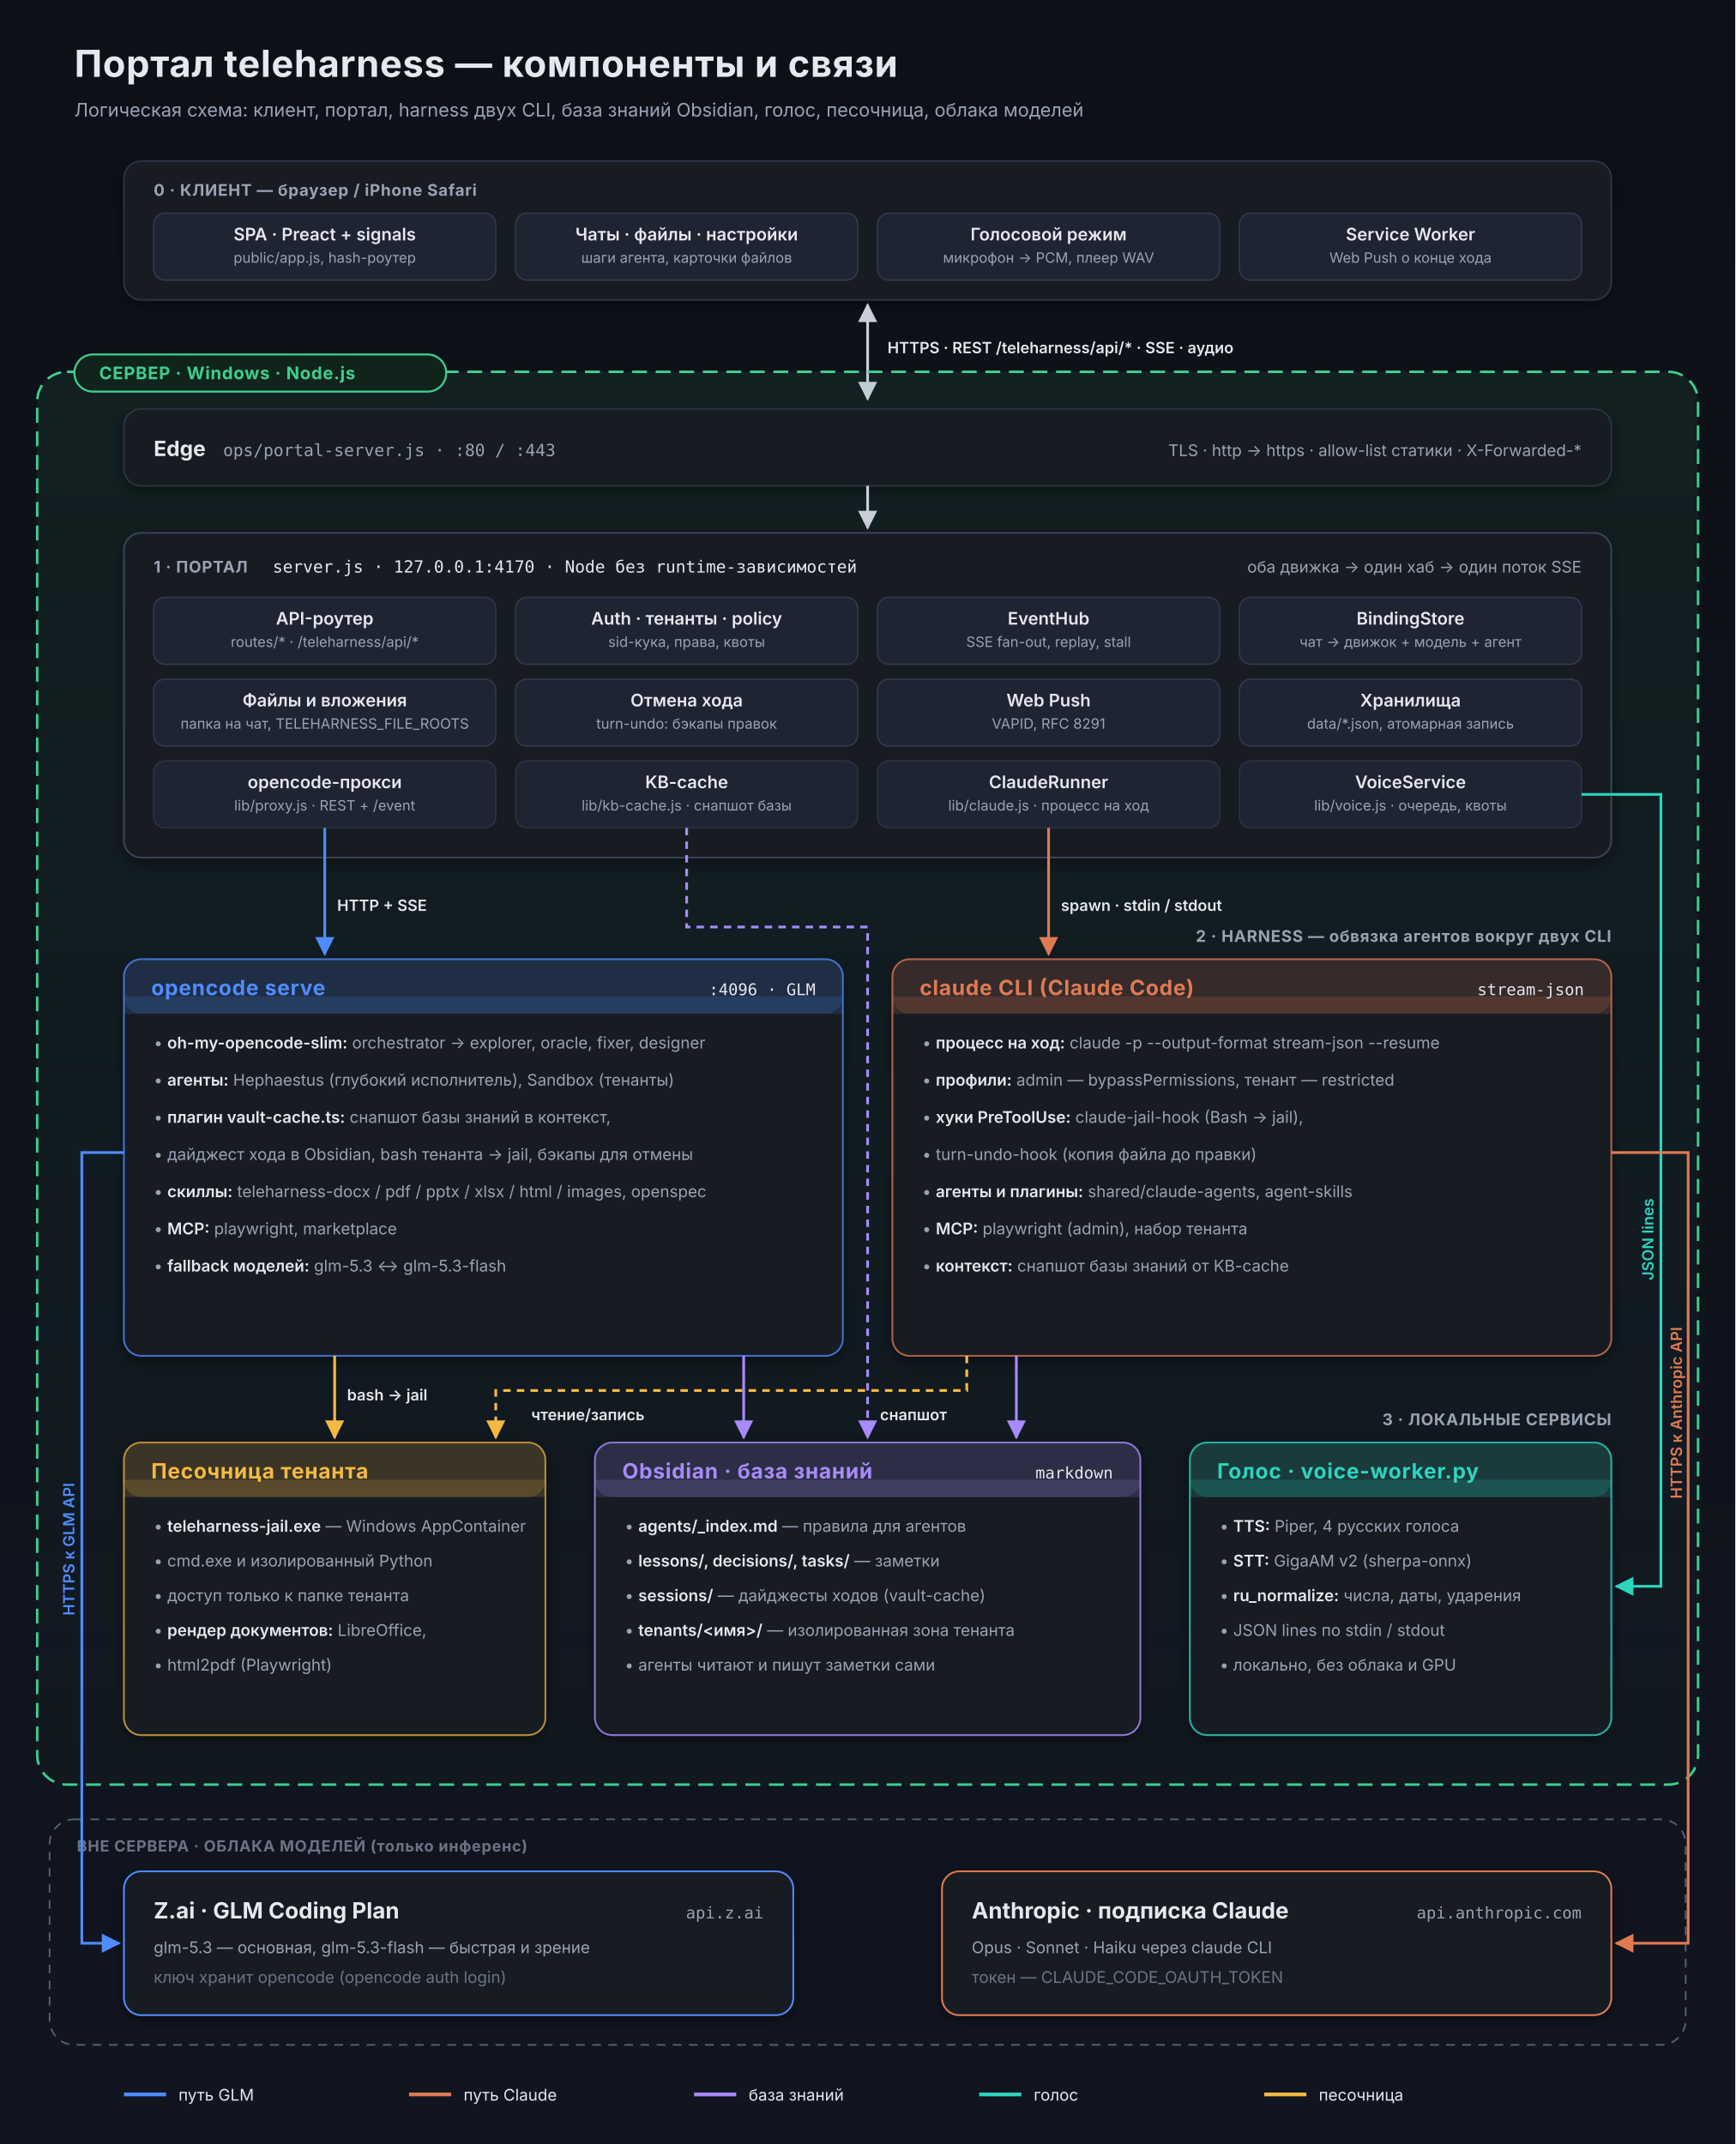
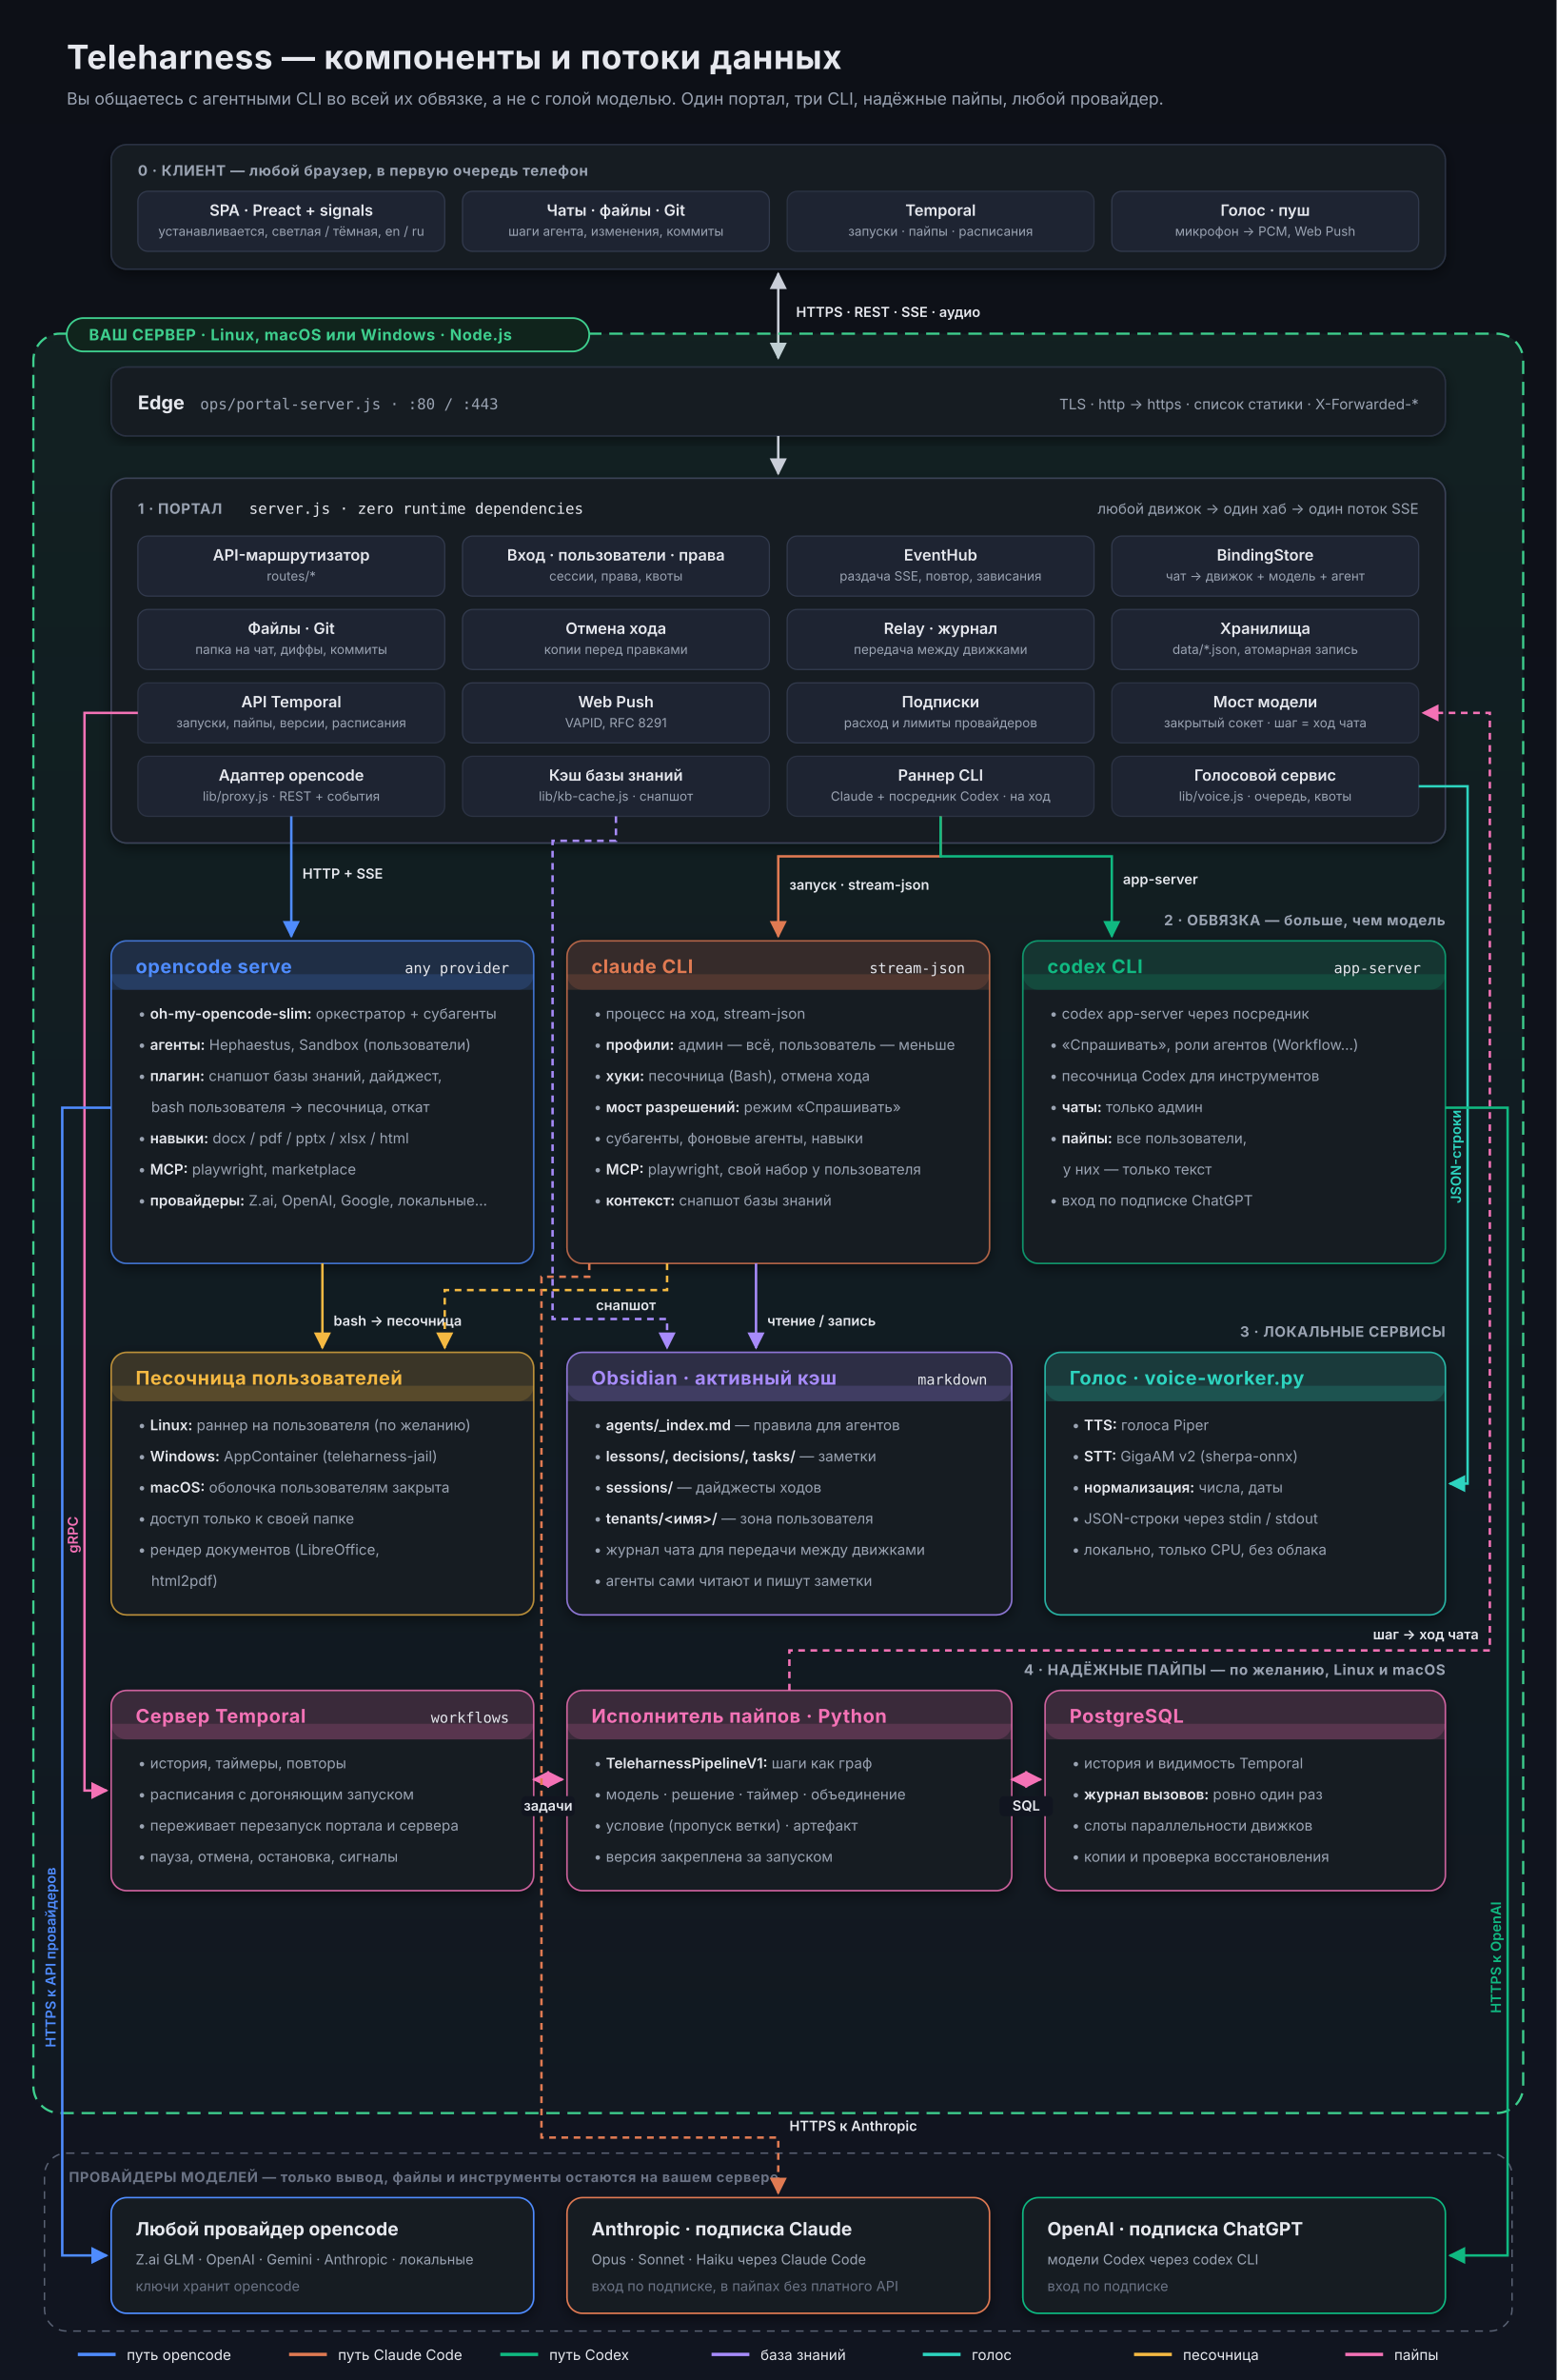
- <svg xmlns="http://www.w3.org/2000/svg" width="1400" height="1730" viewBox="0 0 1400 1730" font-family="Segoe UI, Inter, Arial, sans-serif">
+ <svg xmlns="http://www.w3.org/2000/svg" width="1400" height="2140" viewBox="0 0 1400 2140" font-family="Segoe UI, Inter, Arial, sans-serif">
  <defs>
    <linearGradient id="bg" x1="0" y1="0" x2="0" y2="1">
      <stop offset="0" stop-color="#0d1017" />
      <stop offset="1" stop-color="#111520" />
    </linearGradient>
    <linearGradient id="srv" x1="0" y1="0" x2="0" y2="1">
      <stop offset="0" stop-color="#3ecf8e" stop-opacity="0.08" />
      <stop offset="1" stop-color="#3ecf8e" stop-opacity="0.02" />
    </linearGradient>
    <filter id="shadow" x="-5%" y="-5%" width="110%" height="120%">
      <feDropShadow dx="0" dy="4" stdDeviation="6" flood-color="#000" flood-opacity="0.45" />
    </filter>
    <marker id="a_blue" viewBox="0 0 10 10" refX="9" refY="5" markerWidth="7" markerHeight="7" orient="auto-start-reverse">
      <path d="M0,0 L10,5 L0,10 z" fill="#4f8cff" />
    </marker>
    <marker id="a_orange" viewBox="0 0 10 10" refX="9" refY="5" markerWidth="7" markerHeight="7" orient="auto-start-reverse">
      <path d="M0,0 L10,5 L0,10 z" fill="#e07a52" />
    </marker>
    <marker id="a_green" viewBox="0 0 10 10" refX="9" refY="5" markerWidth="7" markerHeight="7" orient="auto-start-reverse">
      <path d="M0,0 L10,5 L0,10 z" fill="#3ecf8e" />
    </marker>
    <marker id="a_purple" viewBox="0 0 10 10" refX="9" refY="5" markerWidth="7" markerHeight="7" orient="auto-start-reverse">
      <path d="M0,0 L10,5 L0,10 z" fill="#a78bfa" />
    </marker>
    <marker id="a_teal" viewBox="0 0 10 10" refX="9" refY="5" markerWidth="7" markerHeight="7" orient="auto-start-reverse">
      <path d="M0,0 L10,5 L0,10 z" fill="#2dd4bf" />
    </marker>
    <marker id="a_yellow" viewBox="0 0 10 10" refX="9" refY="5" markerWidth="7" markerHeight="7" orient="auto-start-reverse">
      <path d="M0,0 L10,5 L0,10 z" fill="#f5b942" />
    </marker>
+     <marker id="a_pink" viewBox="0 0 10 10" refX="9" refY="5" markerWidth="7" markerHeight="7" orient="auto-start-reverse">
+       <path d="M0,0 L10,5 L0,10 z" fill="#f472b6" />
+     </marker>
+     <marker id="a_codex" viewBox="0 0 10 10" refX="9" refY="5" markerWidth="7" markerHeight="7" orient="auto-start-reverse">
+       <path d="M0,0 L10,5 L0,10 z" fill="#10b981" />
+     </marker>
    <marker id="a_white" viewBox="0 0 10 10" refX="9" refY="5" markerWidth="7" markerHeight="7" orient="auto-start-reverse">
      <path d="M0,0 L10,5 L0,10 z" fill="#c9ced8" />
    </marker>
    <style>
    .t { fill:#e6e8ee; } .m { fill:#9aa3b2; } .d { fill:#6b7385; }
    .h { letter-spacing:0.5px; } .mono { font-family: Cascadia Code, Consolas, monospace; }
    .chip { fill:#1e2432; stroke:#323a4d; stroke-width:1.1; }
  </style>
  </defs>
-   <rect width="1400" height="1730" fill="url(#bg)" />
-   <text x="60" y="62" class="t h" font-size="30" font-weight="700" text-anchor="start">Портал teleharness — компоненты и связи</text>
-   <text x="60" y="94" class="m" font-size="15" font-weight="400" text-anchor="start">Логическая схема: клиент, портал, harness двух CLI, база знаний Obsidian, голос, песочница, облака моделей</text>
+   <rect width="1400" height="2140" fill="url(#bg)" />
+   <text x="60" y="62" class="t h" font-size="30" font-weight="700" text-anchor="start">Teleharness — компоненты и потоки данных</text>
+   <text x="60" y="94" class="m" font-size="15" font-weight="400" text-anchor="start">Вы общаетесь с агентными CLI во всей их обвязке, а не с голой моделью. Один портал, три CLI, надёжные пайпы, любой провайдер.</text>
  <g filter="url(#shadow)">
    <rect x="100" y="130" width="1200" height="112" rx="14" fill="#161a24" stroke="#2b3242" stroke-opacity="1" stroke-width="1.4" />
  </g>
-   <text x="124" y="158" class="m h" font-size="13" font-weight="700" text-anchor="start">0 · КЛИЕНТ — браузер / iPhone Safari</text>
+   <text x="124" y="158" class="m h" font-size="13" font-weight="700" text-anchor="start">0 · КЛИЕНТ — любой браузер, в первую очередь телефон</text>
  <rect x="124" y="172" width="276" height="54" rx="9" class="chip" />
  <text x="262" y="194" class="t" font-size="14" font-weight="600" text-anchor="middle">SPA · Preact + signals</text>
-   <text x="262" y="212" class="m" font-size="11.5" font-weight="400" text-anchor="middle">public/app.js, hash-роутер</text>
+   <text x="262" y="212" class="m" font-size="11.5" font-weight="400" text-anchor="middle">устанавливается, светлая / тёмная, en / ru</text>
  <rect x="416" y="172" width="276" height="54" rx="9" class="chip" />
-   <text x="554" y="194" class="t" font-size="14" font-weight="600" text-anchor="middle">Чаты · файлы · настройки</text>
-   <text x="554" y="212" class="m" font-size="11.5" font-weight="400" text-anchor="middle">шаги агента, карточки файлов</text>
-   <rect x="708" y="172" width="276" height="54" rx="9" class="chip" />
-   <text x="846" y="194" class="t" font-size="14" font-weight="600" text-anchor="middle">Голосовой режим</text>
-   <text x="846" y="212" class="m" font-size="11.5" font-weight="400" text-anchor="middle">микрофон → PCM, плеер WAV</text>
+   <text x="554" y="194" class="t" font-size="14" font-weight="600" text-anchor="middle">Чаты · файлы · Git</text>
+   <text x="554" y="212" class="m" font-size="11.5" font-weight="400" text-anchor="middle">шаги агента, изменения, коммиты</text>
+   <rect x="708" y="172" width="276" height="54" rx="9" class="chip" stroke="#f472b6" stroke-opacity="0.75" />
+   <text x="846" y="194" class="t" font-size="14" font-weight="600" text-anchor="middle" fill="#f472b6">Temporal</text>
+   <text x="846" y="212" class="m" font-size="11.5" font-weight="400" text-anchor="middle">запуски · пайпы · расписания</text>
  <rect x="1000" y="172" width="276" height="54" rx="9" class="chip" />
-   <text x="1138" y="194" class="t" font-size="14" font-weight="600" text-anchor="middle">Service Worker</text>
-   <text x="1138" y="212" class="m" font-size="11.5" font-weight="400" text-anchor="middle">Web Push о конце хода</text>
+   <text x="1138" y="194" class="t" font-size="14" font-weight="600" text-anchor="middle">Голос · пуш</text>
+   <text x="1138" y="212" class="m" font-size="11.5" font-weight="400" text-anchor="middle">микрофон → PCM, Web Push</text>
  <path d="M700,246 L700,322" fill="none" stroke="#c9ced8" stroke-width="2.2" marker-start="url(#a_white)" marker-end="url(#a_white)" />
-   <text x="716" y="285" class="t" font-size="12.5" font-weight="600" text-anchor="start" fill="#c9ced8">HTTPS · REST /teleharness/api/* · SSE · аудио</text>
-   <rect x="30" y="300" width="1340" height="1140" rx="24" fill="url(#srv)" stroke="#3ecf8e" stroke-width="2" stroke-dasharray="12 7" />
-   <rect x="60" y="286" width="300" height="30" rx="15" fill="#10241c" stroke="#3ecf8e" stroke-width="1.6" />
-   <text x="80" y="306" class="h" font-size="14" font-weight="700" text-anchor="start" fill="#3ecf8e">СЕРВЕР · Windows · Node.js</text>
+   <text x="716" y="285" class="t" font-size="12.5" font-weight="600" text-anchor="start" fill="#c9ced8">HTTPS · REST · SSE · аудио</text>
+   <rect x="30" y="300" width="1340" height="1600" rx="24" fill="url(#srv)" stroke="#3ecf8e" stroke-width="2" stroke-dasharray="12 7" />
+   <rect x="60" y="286" width="470" height="30" rx="15" fill="#10241c" stroke="#3ecf8e" stroke-width="1.6" />
+   <text x="80" y="306" class="h" font-size="14" font-weight="700" text-anchor="start" fill="#3ecf8e">ВАШ СЕРВЕР · Linux, macOS или Windows · Node.js</text>
  <g filter="url(#shadow)">
    <rect x="100" y="330" width="1200" height="62" rx="14" fill="#161a24" stroke="#2b3242" stroke-opacity="1" stroke-width="1.4" />
  </g>
  <text x="124" y="368" class="t" font-size="17" font-weight="700" text-anchor="start">Edge</text>
  <text x="180" y="368" class="m mono" font-size="13.5" font-weight="400" text-anchor="start">ops/portal-server.js · :80 / :443</text>
-   <text x="1276" y="368" class="m" font-size="13" font-weight="400" text-anchor="end">TLS · http → https · allow-list статики · X-Forwarded-*</text>
+   <text x="1276" y="368" class="m" font-size="13" font-weight="400" text-anchor="end">TLS · http → https · список статики · X-Forwarded-*</text>
  <path d="M700,392 L700,426" fill="none" stroke="#c9ced8" stroke-width="2.2" marker-end="url(#a_white)" />
  <g filter="url(#shadow)">
-     <rect x="100" y="430" width="1200" height="262" rx="14" fill="#161a24" stroke="#3a4356" stroke-opacity="1" stroke-width="1.4" />
+     <rect x="100" y="430" width="1200" height="328" rx="14" fill="#161a24" stroke="#3a4356" stroke-opacity="1" stroke-width="1.4" />
  </g>
  <text x="124" y="462" class="m h" font-size="13" font-weight="700" text-anchor="start">1 · ПОРТАЛ</text>
-   <text x="220" y="462" class="t mono" font-size="13.5" font-weight="400" text-anchor="start">server.js · 127.0.0.1:4170 · Node без runtime-зависимостей</text>
-   <text x="1276" y="462" class="m" font-size="13" font-weight="400" text-anchor="end">оба движка → один хаб → один поток SSE</text>
+   <text x="224" y="462" class="t mono" font-size="13.5" font-weight="400" text-anchor="start">server.js · zero runtime dependencies</text>
+   <text x="1276" y="462" class="m" font-size="13" font-weight="400" text-anchor="end">любой движок → один хаб → один поток SSE</text>
  <rect x="124" y="482" width="276" height="54" rx="9" class="chip" />
-   <text x="262" y="504" class="t" font-size="14" font-weight="600" text-anchor="middle">API-роутер</text>
-   <text x="262" y="522" class="m" font-size="11.5" font-weight="400" text-anchor="middle">routes/* · /teleharness/api/*</text>
+   <text x="262" y="504" class="t" font-size="14" font-weight="600" text-anchor="middle">API-маршрутизатор</text>
+   <text x="262" y="522" class="m" font-size="11.5" font-weight="400" text-anchor="middle">routes/*</text>
  <rect x="416" y="482" width="276" height="54" rx="9" class="chip" />
-   <text x="554" y="504" class="t" font-size="14" font-weight="600" text-anchor="middle">Auth · тенанты · policy</text>
-   <text x="554" y="522" class="m" font-size="11.5" font-weight="400" text-anchor="middle">sid-кука, права, квоты</text>
+   <text x="554" y="504" class="t" font-size="14" font-weight="600" text-anchor="middle">Вход · пользователи · права</text>
+   <text x="554" y="522" class="m" font-size="11.5" font-weight="400" text-anchor="middle">сессии, права, квоты</text>
  <rect x="708" y="482" width="276" height="54" rx="9" class="chip" />
  <text x="846" y="504" class="t" font-size="14" font-weight="600" text-anchor="middle">EventHub</text>
-   <text x="846" y="522" class="m" font-size="11.5" font-weight="400" text-anchor="middle">SSE fan-out, replay, stall</text>
+   <text x="846" y="522" class="m" font-size="11.5" font-weight="400" text-anchor="middle">раздача SSE, повтор, зависания</text>
  <rect x="1000" y="482" width="276" height="54" rx="9" class="chip" />
  <text x="1138" y="504" class="t" font-size="14" font-weight="600" text-anchor="middle">BindingStore</text>
  <text x="1138" y="522" class="m" font-size="11.5" font-weight="400" text-anchor="middle">чат → движок + модель + агент</text>
  <rect x="124" y="548" width="276" height="54" rx="9" class="chip" />
-   <text x="262" y="570" class="t" font-size="14" font-weight="600" text-anchor="middle">Файлы и вложения</text>
-   <text x="262" y="588" class="m" font-size="11.5" font-weight="400" text-anchor="middle">папка на чат, TELEHARNESS_FILE_ROOTS</text>
+   <text x="262" y="570" class="t" font-size="14" font-weight="600" text-anchor="middle">Файлы · Git</text>
+   <text x="262" y="588" class="m" font-size="11.5" font-weight="400" text-anchor="middle">папка на чат, диффы, коммиты</text>
  <rect x="416" y="548" width="276" height="54" rx="9" class="chip" />
  <text x="554" y="570" class="t" font-size="14" font-weight="600" text-anchor="middle">Отмена хода</text>
-   <text x="554" y="588" class="m" font-size="11.5" font-weight="400" text-anchor="middle">turn-undo: бэкапы правок</text>
+   <text x="554" y="588" class="m" font-size="11.5" font-weight="400" text-anchor="middle">копии перед правками</text>
  <rect x="708" y="548" width="276" height="54" rx="9" class="chip" />
-   <text x="846" y="570" class="t" font-size="14" font-weight="600" text-anchor="middle">Web Push</text>
-   <text x="846" y="588" class="m" font-size="11.5" font-weight="400" text-anchor="middle">VAPID, RFC 8291</text>
+   <text x="846" y="570" class="t" font-size="14" font-weight="600" text-anchor="middle">Relay · журнал</text>
+   <text x="846" y="588" class="m" font-size="11.5" font-weight="400" text-anchor="middle">передача между движками</text>
  <rect x="1000" y="548" width="276" height="54" rx="9" class="chip" />
  <text x="1138" y="570" class="t" font-size="14" font-weight="600" text-anchor="middle">Хранилища</text>
  <text x="1138" y="588" class="m" font-size="11.5" font-weight="400" text-anchor="middle">data/*.json, атомарная запись</text>
-   <rect x="124" y="614" width="276" height="54" rx="9" class="chip" stroke="#4f8cff" stroke-opacity="0.75" />
-   <text x="262" y="636" class="t" font-size="14" font-weight="600" text-anchor="middle" fill="#4f8cff">opencode-прокси</text>
-   <text x="262" y="654" class="m" font-size="11.5" font-weight="400" text-anchor="middle">lib/proxy.js · REST + /event</text>
-   <rect x="416" y="614" width="276" height="54" rx="9" class="chip" stroke="#a78bfa" stroke-opacity="0.75" />
-   <text x="554" y="636" class="t" font-size="14" font-weight="600" text-anchor="middle" fill="#a78bfa">KB-cache</text>
-   <text x="554" y="654" class="m" font-size="11.5" font-weight="400" text-anchor="middle">lib/kb-cache.js · снапшот базы</text>
-   <rect x="708" y="614" width="276" height="54" rx="9" class="chip" stroke="#e07a52" stroke-opacity="0.75" />
-   <text x="846" y="636" class="t" font-size="14" font-weight="600" text-anchor="middle" fill="#e07a52">ClaudeRunner</text>
-   <text x="846" y="654" class="m" font-size="11.5" font-weight="400" text-anchor="middle">lib/claude.js · процесс на ход</text>
-   <rect x="1000" y="614" width="276" height="54" rx="9" class="chip" stroke="#2dd4bf" stroke-opacity="0.75" />
-   <text x="1138" y="636" class="t" font-size="14" font-weight="600" text-anchor="middle" fill="#2dd4bf">VoiceService</text>
-   <text x="1138" y="654" class="m" font-size="11.5" font-weight="400" text-anchor="middle">lib/voice.js · очередь, квоты</text>
-   <text x="1300" y="760" class="m h" font-size="13" font-weight="700" text-anchor="end">2 · HARNESS — обвязка агентов вокруг двух CLI</text>
-   <g filter="url(#shadow)">
-     <rect x="100" y="774" width="580" height="320" rx="14" fill="#161a24" stroke="#4f8cff" stroke-opacity="0.75" stroke-width="1.4" />
-   </g>
-   <rect x="100" y="774" width="580" height="44" rx="14" fill="#4f8cff" fill-opacity="0.16" />
-   <rect x="100" y="804" width="580" height="14" fill="#4f8cff" fill-opacity="0.16" />
-   <text x="122" y="803" class="h" font-size="17" font-weight="700" text-anchor="start" fill="#4f8cff">opencode serve</text>
-   <text x="658" y="803" class="t mono" font-size="13" font-weight="400" text-anchor="end">:4096 · GLM</text>
-   <text x="124" y="846" class="m" font-size="13">• <tspan class="t" font-weight="600">oh-my-opencode-slim:</tspan> orchestrator → explorer, oracle, fixer, designer</text>
-   <text x="124" y="876" class="m" font-size="13">• <tspan class="t" font-weight="600">агенты:</tspan> Hephaestus (глубокий исполнитель), Sandbox (тенанты)</text>
-   <text x="124" y="906" class="m" font-size="13">• <tspan class="t" font-weight="600">плагин vault-cache.ts:</tspan> снапшот базы знаний в контекст,</text>
-   <text x="124" y="936" class="m" font-size="13">•    дайджест хода в Obsidian, bash тенанта → jail, бэкапы для отмены</text>
-   <text x="124" y="966" class="m" font-size="13">• <tspan class="t" font-weight="600">скиллы:</tspan> teleharness-docx / pdf / pptx / xlsx / html / images, openspec</text>
-   <text x="124" y="996" class="m" font-size="13">• <tspan class="t" font-weight="600">MCP:</tspan> playwright, marketplace</text>
-   <text x="124" y="1026" class="m" font-size="13">• <tspan class="t" font-weight="600">fallback моделей:</tspan> glm-5.3 ↔ glm-5.3-flash</text>
-   <g filter="url(#shadow)">
-     <rect x="720" y="774" width="580" height="320" rx="14" fill="#161a24" stroke="#e07a52" stroke-opacity="0.75" stroke-width="1.4" />
-   </g>
-   <rect x="720" y="774" width="580" height="44" rx="14" fill="#e07a52" fill-opacity="0.16" />
-   <rect x="720" y="804" width="580" height="14" fill="#e07a52" fill-opacity="0.16" />
-   <text x="742" y="803" class="h" font-size="17" font-weight="700" text-anchor="start" fill="#e07a52">claude CLI (Claude Code)</text>
-   <text x="1278" y="803" class="t mono" font-size="13" font-weight="400" text-anchor="end">stream-json</text>
-   <text x="744" y="846" class="m" font-size="13">• <tspan class="t" font-weight="600">процесс на ход:</tspan> claude -p --output-format stream-json --resume</text>
-   <text x="744" y="876" class="m" font-size="13">• <tspan class="t" font-weight="600">профили:</tspan> admin — bypassPermissions, тенант — restricted</text>
-   <text x="744" y="906" class="m" font-size="13">• <tspan class="t" font-weight="600">хуки PreToolUse:</tspan> claude-jail-hook (Bash → jail),</text>
-   <text x="744" y="936" class="m" font-size="13">•    turn-undo-hook (копия файла до правки)</text>
-   <text x="744" y="966" class="m" font-size="13">• <tspan class="t" font-weight="600">агенты и плагины:</tspan> shared/claude-agents, agent-skills</text>
-   <text x="744" y="996" class="m" font-size="13">• <tspan class="t" font-weight="600">MCP:</tspan> playwright (admin), набор тенанта</text>
-   <text x="744" y="1026" class="m" font-size="13">• <tspan class="t" font-weight="600">контекст:</tspan> снапшот базы знаний от KB-cache</text>
-   <path d="M262,668 L262,770" fill="none" stroke="#4f8cff" stroke-width="2.2" marker-end="url(#a_blue)" />
-   <text x="272" y="735" class="t" font-size="12.5" font-weight="600" text-anchor="start" fill="#4f8cff">HTTP + SSE</text>
-   <path d="M846,668 L846,770" fill="none" stroke="#e07a52" stroke-width="2.2" marker-end="url(#a_orange)" />
-   <text x="856" y="735" class="t" font-size="12.5" font-weight="600" text-anchor="start" fill="#e07a52">spawn · stdin / stdout</text>
-   <text x="1300" y="1150" class="m h" font-size="13" font-weight="700" text-anchor="end">3 · ЛОКАЛЬНЫЕ СЕРВИСЫ</text>
-   <g filter="url(#shadow)">
-     <rect x="100" y="1164" width="340" height="236" rx="14" fill="#161a24" stroke="#f5b942" stroke-opacity="0.7" stroke-width="1.4" />
-   </g>
-   <rect x="100" y="1164" width="340" height="44" rx="14" fill="#f5b942" fill-opacity="0.16" />
-   <rect x="100" y="1194" width="340" height="14" fill="#f5b942" fill-opacity="0.16" />
-   <text x="122" y="1193" class="h" font-size="17" font-weight="700" text-anchor="start" fill="#f5b942">Песочница тенанта</text>
-   <text x="124" y="1236" class="m" font-size="13">• <tspan class="t" font-weight="600">teleharness-jail.exe</tspan> — Windows AppContainer</text>
-   <text x="124" y="1264" class="m" font-size="13">• cmd.exe и изолированный Python</text>
-   <text x="124" y="1292" class="m" font-size="13">• доступ только к папке тенанта</text>
-   <text x="124" y="1320" class="m" font-size="13">• <tspan class="t" font-weight="600">рендер документов:</tspan> LibreOffice,</text>
-   <text x="124" y="1348" class="m" font-size="13">•    html2pdf (Playwright)</text>
-   <g filter="url(#shadow)">
-     <rect x="480" y="1164" width="440" height="236" rx="14" fill="#161a24" stroke="#a78bfa" stroke-opacity="0.8" stroke-width="1.4" />
-   </g>
-   <rect x="480" y="1164" width="440" height="44" rx="14" fill="#a78bfa" fill-opacity="0.16" />
-   <rect x="480" y="1194" width="440" height="14" fill="#a78bfa" fill-opacity="0.16" />
-   <text x="502" y="1193" class="h" font-size="17" font-weight="700" text-anchor="start" fill="#a78bfa">Obsidian · база знаний</text>
-   <text x="898" y="1193" class="t mono" font-size="13" font-weight="400" text-anchor="end">markdown</text>
-   <text x="504" y="1236" class="m" font-size="13">• <tspan class="t" font-weight="600">agents/_index.md</tspan> — правила для агентов</text>
-   <text x="504" y="1264" class="m" font-size="13">• <tspan class="t" font-weight="600">lessons/, decisions/, tasks/</tspan> — заметки</text>
-   <text x="504" y="1292" class="m" font-size="13">• <tspan class="t" font-weight="600">sessions/</tspan> — дайджесты ходов (vault-cache)</text>
-   <text x="504" y="1320" class="m" font-size="13">• <tspan class="t" font-weight="600">tenants/&lt;имя&gt;/</tspan> — изолированная зона тенанта</text>
-   <text x="504" y="1348" class="m" font-size="13">• агенты читают и пишут заметки сами</text>
-   <g filter="url(#shadow)">
-     <rect x="960" y="1164" width="340" height="236" rx="14" fill="#161a24" stroke="#2dd4bf" stroke-opacity="0.8" stroke-width="1.4" />
-   </g>
-   <rect x="960" y="1164" width="340" height="44" rx="14" fill="#2dd4bf" fill-opacity="0.16" />
-   <rect x="960" y="1194" width="340" height="14" fill="#2dd4bf" fill-opacity="0.16" />
-   <text x="982" y="1193" class="h" font-size="17" font-weight="700" text-anchor="start" fill="#2dd4bf">Голос · voice-worker.py</text>
-   <text x="984" y="1236" class="m" font-size="13">• <tspan class="t" font-weight="600">TTS:</tspan> Piper, 4 русских голоса</text>
-   <text x="984" y="1264" class="m" font-size="13">• <tspan class="t" font-weight="600">STT:</tspan> GigaAM v2 (sherpa-onnx)</text>
-   <text x="984" y="1292" class="m" font-size="13">• <tspan class="t" font-weight="600">ru_normalize:</tspan> числа, даты, ударения</text>
-   <text x="984" y="1320" class="m" font-size="13">• JSON lines по stdin / stdout</text>
-   <text x="984" y="1348" class="m" font-size="13">• локально, без облака и GPU</text>
-   <path d="M270,1094 L270,1160" fill="none" stroke="#f5b942" stroke-width="2.2" marker-end="url(#a_yellow)" />
-   <text x="280" y="1130" class="t" font-size="12.5" font-weight="600" text-anchor="start" fill="#f5b942">bash → jail</text>
-   <path d="M780,1094 L780,1122 L400,1122 L400,1160" fill="none" stroke="#f5b942" stroke-width="2.2" stroke-dasharray="6 5" marker-end="url(#a_yellow)" />
-   <path d="M600,1094 L600,1160" fill="none" stroke="#a78bfa" stroke-width="2.2" marker-end="url(#a_purple)" />
-   <text x="520" y="1146" class="t" font-size="12.5" font-weight="600" text-anchor="end" fill="#a78bfa">чтение/запись</text>
-   <path d="M820,1094 L820,1160" fill="none" stroke="#a78bfa" stroke-width="2.2" marker-end="url(#a_purple)" />
-   <path d="M554,668 L554,748 L700,748 L700,1160" fill="none" stroke="#a78bfa" stroke-width="2.2" stroke-dasharray="6 5" marker-end="url(#a_purple)" />
-   <text x="710" y="1146" class="t" font-size="12.5" font-weight="600" text-anchor="start" fill="#a78bfa">снапшот</text>
-   <path d="M1276,641 L1340,641 L1340,1280 L1304,1280" fill="none" stroke="#2dd4bf" stroke-width="2.2" marker-end="url(#a_teal)" />
-   <text x="1334" y="1000" font-size="12.5" font-weight="600" fill="#2dd4bf" text-anchor="middle" transform="rotate(-90 1334 1000)">JSON lines</text>
-   <rect x="40" y="1468" width="1320" height="182" rx="20" fill="none" stroke="#596173" stroke-width="1.3" stroke-dasharray="7 6" />
-   <text x="62" y="1494" class="d h" font-size="12.5" font-weight="700" text-anchor="start">ВНЕ СЕРВЕРА · ОБЛАКА МОДЕЛЕЙ (только инференс)</text>
-   <g filter="url(#shadow)">
-     <rect x="100" y="1510" width="540" height="116" rx="14" fill="#161a24" stroke="#4f8cff" stroke-opacity="1" stroke-width="1.4" />
-   </g>
-   <text x="124" y="1548" class="t" font-size="18" font-weight="700" text-anchor="start">Z.ai · GLM Coding Plan</text>
-   <text x="616" y="1548" class="m mono" font-size="13" font-weight="400" text-anchor="end">api.z.ai</text>
-   <text x="124" y="1576" class="m" font-size="13" font-weight="400" text-anchor="start">glm-5.3 — основная, glm-5.3-flash — быстрая и зрение</text>
-   <text x="124" y="1600" class="d" font-size="13" font-weight="400" text-anchor="start">ключ хранит opencode (opencode auth login)</text>
-   <g filter="url(#shadow)">
-     <rect x="760" y="1510" width="540" height="116" rx="14" fill="#161a24" stroke="#e07a52" stroke-opacity="1" stroke-width="1.4" />
-   </g>
-   <text x="784" y="1548" class="t" font-size="18" font-weight="700" text-anchor="start">Anthropic · подписка Claude</text>
-   <text x="1276" y="1548" class="m mono" font-size="13" font-weight="400" text-anchor="end">api.anthropic.com</text>
-   <text x="784" y="1576" class="m" font-size="13" font-weight="400" text-anchor="start">Opus · Sonnet · Haiku через claude CLI</text>
-   <text x="784" y="1600" class="d" font-size="13" font-weight="400" text-anchor="start">токен — CLAUDE_CODE_OAUTH_TOKEN</text>
-   <path d="M100,930 L66,930 L66,1568 L96,1568" fill="none" stroke="#4f8cff" stroke-width="2.2" marker-end="url(#a_blue)" />
-   <path d="M1300,930 L1362,930 L1362,1568 L1304,1568" fill="none" stroke="#e07a52" stroke-width="2.2" marker-end="url(#a_orange)" />
-   <text x="60" y="1250" font-size="12.5" font-weight="600" fill="#4f8cff" text-anchor="middle" transform="rotate(-90 60 1250)">HTTPS к GLM API</text>
-   <text x="1357" y="1140" font-size="12.5" font-weight="600" fill="#e07a52" text-anchor="middle" transform="rotate(-90 1357 1140)">HTTPS к Anthropic API</text>
-   <line x1="100" y1="1690" x2="134" y2="1690" stroke="#4f8cff" stroke-width="3" />
-   <text x="144" y="1695" class="t" font-size="13" font-weight="400" text-anchor="start">путь GLM</text>
-   <line x1="330" y1="1690" x2="364" y2="1690" stroke="#e07a52" stroke-width="3" />
-   <text x="374" y="1695" class="t" font-size="13" font-weight="400" text-anchor="start">путь Claude</text>
-   <line x1="560" y1="1690" x2="594" y2="1690" stroke="#a78bfa" stroke-width="3" />
-   <text x="604" y="1695" class="t" font-size="13" font-weight="400" text-anchor="start">база знаний</text>
-   <line x1="790" y1="1690" x2="824" y2="1690" stroke="#2dd4bf" stroke-width="3" />
-   <text x="834" y="1695" class="t" font-size="13" font-weight="400" text-anchor="start">голос</text>
-   <line x1="1020" y1="1690" x2="1054" y2="1690" stroke="#f5b942" stroke-width="3" />
-   <text x="1064" y="1695" class="t" font-size="13" font-weight="400" text-anchor="start">песочница</text>
+   <rect x="124" y="614" width="276" height="54" rx="9" class="chip" stroke="#f472b6" stroke-opacity="0.75" />
+   <text x="262" y="636" class="t" font-size="14" font-weight="600" text-anchor="middle" fill="#f472b6">API Temporal</text>
+   <text x="262" y="654" class="m" font-size="11.5" font-weight="400" text-anchor="middle">запуски, пайпы, версии, расписания</text>
+   <rect x="416" y="614" width="276" height="54" rx="9" class="chip" />
+   <text x="554" y="636" class="t" font-size="14" font-weight="600" text-anchor="middle">Web Push</text>
+   <text x="554" y="654" class="m" font-size="11.5" font-weight="400" text-anchor="middle">VAPID, RFC 8291</text>
+   <rect x="708" y="614" width="276" height="54" rx="9" class="chip" />
+   <text x="846" y="636" class="t" font-size="14" font-weight="600" text-anchor="middle">Подписки</text>
+   <text x="846" y="654" class="m" font-size="11.5" font-weight="400" text-anchor="middle">расход и лимиты провайдеров</text>
+   <rect x="1000" y="614" width="276" height="54" rx="9" class="chip" stroke="#f472b6" stroke-opacity="0.75" />
+   <text x="1138" y="636" class="t" font-size="14" font-weight="600" text-anchor="middle" fill="#f472b6">Мост модели</text>
+   <text x="1138" y="654" class="m" font-size="11.5" font-weight="400" text-anchor="middle">закрытый сокет · шаг = ход чата</text>
+   <rect x="124" y="680" width="276" height="54" rx="9" class="chip" stroke="#4f8cff" stroke-opacity="0.75" />
+   <text x="262" y="702" class="t" font-size="14" font-weight="600" text-anchor="middle" fill="#4f8cff">Адаптер opencode</text>
+   <text x="262" y="720" class="m" font-size="11.5" font-weight="400" text-anchor="middle">lib/proxy.js · REST + события</text>
+   <rect x="416" y="680" width="276" height="54" rx="9" class="chip" stroke="#a78bfa" stroke-opacity="0.75" />
+   <text x="554" y="702" class="t" font-size="14" font-weight="600" text-anchor="middle" fill="#a78bfa">Кэш базы знаний</text>
+   <text x="554" y="720" class="m" font-size="11.5" font-weight="400" text-anchor="middle">lib/kb-cache.js · снапшот</text>
+   <rect x="708" y="680" width="276" height="54" rx="9" class="chip" stroke="#e07a52" stroke-opacity="0.75" />
+   <text x="846" y="702" class="t" font-size="14" font-weight="600" text-anchor="middle" fill="#e07a52">Раннер CLI</text>
+   <text x="846" y="720" class="m" font-size="11.5" font-weight="400" text-anchor="middle">Claude + посредник Codex · на ход</text>
+   <rect x="1000" y="680" width="276" height="54" rx="9" class="chip" stroke="#2dd4bf" stroke-opacity="0.75" />
+   <text x="1138" y="702" class="t" font-size="14" font-weight="600" text-anchor="middle" fill="#2dd4bf">Голосовой сервис</text>
+   <text x="1138" y="720" class="m" font-size="11.5" font-weight="400" text-anchor="middle">lib/voice.js · очередь, квоты</text>
+   <text x="1300" y="832" class="m h" font-size="13" font-weight="700" text-anchor="end">2 · ОБВЯЗКА — больше, чем модель</text>
+   <g filter="url(#shadow)">
+     <rect x="100" y="846" width="380" height="290" rx="14" fill="#161a24" stroke="#4f8cff" stroke-opacity="0.75" stroke-width="1.4" />
+   </g>
+   <rect x="100" y="846" width="380" height="44" rx="14" fill="#4f8cff" fill-opacity="0.16" />
+   <rect x="100" y="876" width="380" height="14" fill="#4f8cff" fill-opacity="0.16" />
+   <text x="122" y="875" class="h" font-size="17" font-weight="700" text-anchor="start" fill="#4f8cff">opencode serve</text>
+   <text x="458" y="875" class="t mono" font-size="13" font-weight="400" text-anchor="end">any provider</text>
+   <text x="124" y="916" class="m" font-size="13">• <tspan class="t" font-weight="600">oh-my-opencode-slim:</tspan> оркестратор + субагенты</text>
+   <text x="124" y="944" class="m" font-size="13">• <tspan class="t" font-weight="600">агенты:</tspan> Hephaestus, Sandbox (пользователи)</text>
+   <text x="124" y="972" class="m" font-size="13">• <tspan class="t" font-weight="600">плагин:</tspan> снапшот базы знаний, дайджест,</text>
+   <text x="136" y="1000" class="m" font-size="13">bash пользователя → песочница, откат</text>
+   <text x="124" y="1028" class="m" font-size="13">• <tspan class="t" font-weight="600">навыки:</tspan> docx / pdf / pptx / xlsx / html</text>
+   <text x="124" y="1056" class="m" font-size="13">• <tspan class="t" font-weight="600">MCP:</tspan> playwright, marketplace</text>
+   <text x="124" y="1084" class="m" font-size="13">• <tspan class="t" font-weight="600">провайдеры:</tspan> Z.ai, OpenAI, Google, локальные…</text>
+   <g filter="url(#shadow)">
+     <rect x="510" y="846" width="380" height="290" rx="14" fill="#161a24" stroke="#e07a52" stroke-opacity="0.75" stroke-width="1.4" />
+   </g>
+   <rect x="510" y="846" width="380" height="44" rx="14" fill="#e07a52" fill-opacity="0.16" />
+   <rect x="510" y="876" width="380" height="14" fill="#e07a52" fill-opacity="0.16" />
+   <text x="532" y="875" class="h" font-size="17" font-weight="700" text-anchor="start" fill="#e07a52">claude CLI</text>
+   <text x="868" y="875" class="t mono" font-size="13" font-weight="400" text-anchor="end">stream-json</text>
+   <text x="534" y="916" class="m" font-size="13">• процесс на ход, stream-json</text>
+   <text x="534" y="944" class="m" font-size="13">• <tspan class="t" font-weight="600">профили:</tspan> админ — всё, пользователь — меньше</text>
+   <text x="534" y="972" class="m" font-size="13">• <tspan class="t" font-weight="600">хуки:</tspan> песочница (Bash), отмена хода</text>
+   <text x="534" y="1000" class="m" font-size="13">• <tspan class="t" font-weight="600">мост разрешений:</tspan> режим «Спрашивать»</text>
+   <text x="534" y="1028" class="m" font-size="13">• субагенты, фоновые агенты, навыки</text>
+   <text x="534" y="1056" class="m" font-size="13">• <tspan class="t" font-weight="600">MCP:</tspan> playwright, свой набор у пользователя</text>
+   <text x="534" y="1084" class="m" font-size="13">• <tspan class="t" font-weight="600">контекст:</tspan> снапшот базы знаний</text>
+   <g filter="url(#shadow)">
+     <rect x="920" y="846" width="380" height="290" rx="14" fill="#161a24" stroke="#10b981" stroke-opacity="0.75" stroke-width="1.4" />
+   </g>
+   <rect x="920" y="846" width="380" height="44" rx="14" fill="#10b981" fill-opacity="0.16" />
+   <rect x="920" y="876" width="380" height="14" fill="#10b981" fill-opacity="0.16" />
+   <text x="942" y="875" class="h" font-size="17" font-weight="700" text-anchor="start" fill="#10b981">codex CLI</text>
+   <text x="1278" y="875" class="t mono" font-size="13" font-weight="400" text-anchor="end">app-server</text>
+   <text x="944" y="916" class="m" font-size="13">• codex app-server через посредник</text>
+   <text x="944" y="944" class="m" font-size="13">• «Спрашивать», роли агентов (Workflow…)</text>
+   <text x="944" y="972" class="m" font-size="13">• песочница Codex для инструментов</text>
+   <text x="944" y="1000" class="m" font-size="13">• <tspan class="t" font-weight="600">чаты:</tspan> только админ</text>
+   <text x="944" y="1028" class="m" font-size="13">• <tspan class="t" font-weight="600">пайпы:</tspan> все пользователи,</text>
+   <text x="956" y="1056" class="m" font-size="13">у них — только текст</text>
+   <text x="944" y="1084" class="m" font-size="13">• вход по подписке ChatGPT</text>
+   <path d="M262,734 L262,842" fill="none" stroke="#4f8cff" stroke-width="2.2" marker-end="url(#a_blue)" />
+   <text x="272" y="790" class="t" font-size="12.5" font-weight="600" text-anchor="start" fill="#4f8cff">HTTP + SSE</text>
+   <path d="M846,734 L846,770 L700,770 L700,842" fill="none" stroke="#e07a52" stroke-width="2.2" marker-end="url(#a_orange)" />
+   <text x="710" y="800" class="t" font-size="12.5" font-weight="600" text-anchor="start" fill="#e07a52">запуск · stream-json</text>
+   <path d="M846,734 L846,770 L1000,770 L1000,842" fill="none" stroke="#10b981" stroke-width="2.2" marker-end="url(#a_codex)" />
+   <text x="1010" y="795" class="t" font-size="12.5" font-weight="600" text-anchor="start" fill="#10b981">app-server</text>
+   <text x="1300" y="1202" class="m h" font-size="13" font-weight="700" text-anchor="end">3 · ЛОКАЛЬНЫЕ СЕРВИСЫ</text>
+   <g filter="url(#shadow)">
+     <rect x="100" y="1216" width="380" height="236" rx="14" fill="#161a24" stroke="#f5b942" stroke-opacity="0.7" stroke-width="1.4" />
+   </g>
+   <rect x="100" y="1216" width="380" height="44" rx="14" fill="#f5b942" fill-opacity="0.16" />
+   <rect x="100" y="1246" width="380" height="14" fill="#f5b942" fill-opacity="0.16" />
+   <text x="122" y="1245" class="h" font-size="17" font-weight="700" text-anchor="start" fill="#f5b942">Песочница пользователей</text>
+   <text x="124" y="1286" class="m" font-size="13">• <tspan class="t" font-weight="600">Linux:</tspan> раннер на пользователя (по желанию)</text>
+   <text x="124" y="1314" class="m" font-size="13">• <tspan class="t" font-weight="600">Windows:</tspan> AppContainer (teleharness-jail)</text>
+   <text x="124" y="1342" class="m" font-size="13">• <tspan class="t" font-weight="600">macOS:</tspan> оболочка пользователям закрыта</text>
+   <text x="124" y="1370" class="m" font-size="13">• доступ только к своей папке</text>
+   <text x="124" y="1398" class="m" font-size="13">• рендер документов (LibreOffice,</text>
+   <text x="136" y="1426" class="m" font-size="13">html2pdf)</text>
+   <g filter="url(#shadow)">
+     <rect x="510" y="1216" width="400" height="236" rx="14" fill="#161a24" stroke="#a78bfa" stroke-opacity="0.8" stroke-width="1.4" />
+   </g>
+   <rect x="510" y="1216" width="400" height="44" rx="14" fill="#a78bfa" fill-opacity="0.16" />
+   <rect x="510" y="1246" width="400" height="14" fill="#a78bfa" fill-opacity="0.16" />
+   <text x="532" y="1245" class="h" font-size="17" font-weight="700" text-anchor="start" fill="#a78bfa">Obsidian · активный кэш</text>
+   <text x="888" y="1245" class="t mono" font-size="13" font-weight="400" text-anchor="end">markdown</text>
+   <text x="534" y="1286" class="m" font-size="13">• <tspan class="t" font-weight="600">agents/_index.md</tspan> — правила для агентов</text>
+   <text x="534" y="1314" class="m" font-size="13">• <tspan class="t" font-weight="600">lessons/, decisions/, tasks/</tspan> — заметки</text>
+   <text x="534" y="1342" class="m" font-size="13">• <tspan class="t" font-weight="600">sessions/</tspan> — дайджесты ходов</text>
+   <text x="534" y="1370" class="m" font-size="13">• <tspan class="t" font-weight="600">tenants/&lt;имя&gt;/</tspan> — зона пользователя</text>
+   <text x="534" y="1398" class="m" font-size="13">• журнал чата для передачи между движками</text>
+   <text x="534" y="1426" class="m" font-size="13">• агенты сами читают и пишут заметки</text>
+   <g filter="url(#shadow)">
+     <rect x="940" y="1216" width="360" height="236" rx="14" fill="#161a24" stroke="#2dd4bf" stroke-opacity="0.8" stroke-width="1.4" />
+   </g>
+   <rect x="940" y="1216" width="360" height="44" rx="14" fill="#2dd4bf" fill-opacity="0.16" />
+   <rect x="940" y="1246" width="360" height="14" fill="#2dd4bf" fill-opacity="0.16" />
+   <text x="962" y="1245" class="h" font-size="17" font-weight="700" text-anchor="start" fill="#2dd4bf">Голос · voice-worker.py</text>
+   <text x="964" y="1286" class="m" font-size="13">• <tspan class="t" font-weight="600">TTS:</tspan> голоса Piper</text>
+   <text x="964" y="1314" class="m" font-size="13">• <tspan class="t" font-weight="600">STT:</tspan> GigaAM v2 (sherpa-onnx)</text>
+   <text x="964" y="1342" class="m" font-size="13">• <tspan class="t" font-weight="600">нормализация:</tspan> числа, даты</text>
+   <text x="964" y="1370" class="m" font-size="13">• JSON-строки через stdin / stdout</text>
+   <text x="964" y="1398" class="m" font-size="13">• локально, только CPU, без облака</text>
+   <path d="M290,1136 L290,1212" fill="none" stroke="#f5b942" stroke-width="2.2" marker-end="url(#a_yellow)" />
+   <text x="300" y="1192" class="t" font-size="12.5" font-weight="600" text-anchor="start" fill="#f5b942">bash → песочница</text>
+   <path d="M600,1136 L600,1160 L400,1160 L400,1212" fill="none" stroke="#f5b942" stroke-width="2.2" stroke-dasharray="6 5" marker-end="url(#a_yellow)" />
+   <path d="M680,1136 L680,1212" fill="none" stroke="#a78bfa" stroke-width="2.2" marker-end="url(#a_purple)" />
+   <text x="690" y="1192" class="t" font-size="12.5" font-weight="600" text-anchor="start" fill="#a78bfa">чтение / запись</text>
+   <path d="M554,734 L554,756 L497,756 L497,1186 L600,1186 L600,1212" fill="none" stroke="#a78bfa" stroke-width="2.2" stroke-dasharray="6 5" marker-end="url(#a_purple)" />
+   <text x="590" y="1178" class="t" font-size="12.5" font-weight="600" text-anchor="end" fill="#a78bfa">снапшот</text>
+   <path d="M1276,707 L1320,707 L1320,1334 L1304,1334" fill="none" stroke="#2dd4bf" stroke-width="2.2" marker-end="url(#a_teal)" />
+   <text x="1314" y="1040" font-size="12.5" font-weight="600" fill="#2dd4bf" text-anchor="middle" transform="rotate(-90 1314 1040)">JSON-строки</text>
+   <text x="1300" y="1506" class="m h" font-size="13" font-weight="700" text-anchor="end">4 · НАДЁЖНЫЕ ПАЙПЫ — по желанию, Linux и macOS</text>
+   <g filter="url(#shadow)">
+     <rect x="100" y="1520" width="380" height="180" rx="14" fill="#161a24" stroke="#f472b6" stroke-opacity="0.8" stroke-width="1.4" />
+   </g>
+   <rect x="100" y="1520" width="380" height="44" rx="14" fill="#f472b6" fill-opacity="0.16" />
+   <rect x="100" y="1550" width="380" height="14" fill="#f472b6" fill-opacity="0.16" />
+   <text x="122" y="1549" class="h" font-size="17" font-weight="700" text-anchor="start" fill="#f472b6">Сервер Temporal</text>
+   <text x="458" y="1549" class="t mono" font-size="13" font-weight="400" text-anchor="end">workflows</text>
+   <text x="124" y="1590" class="m" font-size="13">• история, таймеры, повторы</text>
+   <text x="124" y="1618" class="m" font-size="13">• расписания с догоняющим запуском</text>
+   <text x="124" y="1646" class="m" font-size="13">• переживает перезапуск портала и сервера</text>
+   <text x="124" y="1674" class="m" font-size="13">• пауза, отмена, остановка, сигналы</text>
+   <g filter="url(#shadow)">
+     <rect x="510" y="1520" width="400" height="180" rx="14" fill="#161a24" stroke="#f472b6" stroke-opacity="0.8" stroke-width="1.4" />
+   </g>
+   <rect x="510" y="1520" width="400" height="44" rx="14" fill="#f472b6" fill-opacity="0.16" />
+   <rect x="510" y="1550" width="400" height="14" fill="#f472b6" fill-opacity="0.16" />
+   <text x="532" y="1549" class="h" font-size="17" font-weight="700" text-anchor="start" fill="#f472b6">Исполнитель пайпов · Python</text>
+   <text x="534" y="1590" class="m" font-size="13">• <tspan class="t" font-weight="600">TeleharnessPipelineV1:</tspan> шаги как граф</text>
+   <text x="534" y="1618" class="m" font-size="13">• модель · решение · таймер · объединение</text>
+   <text x="534" y="1646" class="m" font-size="13">• условие (пропуск ветки) · артефакт</text>
+   <text x="534" y="1674" class="m" font-size="13">• версия закреплена за запуском</text>
+   <g filter="url(#shadow)">
+     <rect x="940" y="1520" width="360" height="180" rx="14" fill="#161a24" stroke="#f472b6" stroke-opacity="0.8" stroke-width="1.4" />
+   </g>
+   <rect x="940" y="1520" width="360" height="44" rx="14" fill="#f472b6" fill-opacity="0.16" />
+   <rect x="940" y="1550" width="360" height="14" fill="#f472b6" fill-opacity="0.16" />
+   <text x="962" y="1549" class="h" font-size="17" font-weight="700" text-anchor="start" fill="#f472b6">PostgreSQL</text>
+   <text x="964" y="1590" class="m" font-size="13">• история и видимость Temporal</text>
+   <text x="964" y="1618" class="m" font-size="13">• <tspan class="t" font-weight="600">журнал вызовов:</tspan> ровно один раз</text>
+   <text x="964" y="1646" class="m" font-size="13">• слоты параллельности движков</text>
+   <text x="964" y="1674" class="m" font-size="13">• копии и проверка восстановления</text>
+   <path d="M124,641 L76,641 L76,1610 L96,1610" fill="none" stroke="#f472b6" stroke-width="2.2" marker-end="url(#a_pink)" />
+   <text x="70" y="1380" font-size="12.5" font-weight="600" fill="#f472b6" text-anchor="middle" transform="rotate(-90 70 1380)">gRPC</text>
+   <path d="M480,1600 L506,1600" fill="none" stroke="#f472b6" stroke-width="2.2" marker-start="url(#a_pink)" marker-end="url(#a_pink)" />
+   <path d="M910,1600 L936,1600" fill="none" stroke="#f472b6" stroke-width="2.2" marker-start="url(#a_pink)" marker-end="url(#a_pink)" />
+   <path d="M710,1520 L710,1484 L1340,1484 L1340,641 L1280,641" fill="none" stroke="#f472b6" stroke-width="2.2" stroke-dasharray="6 5" marker-end="url(#a_pink)" />
+   <text x="1330" y="1474" class="t" font-size="12.5" font-weight="600" text-anchor="end" fill="#f472b6">шаг → ход чата</text>
+   <rect x="40" y="1936" width="1320" height="160" rx="20" fill="none" stroke="#596173" stroke-width="1.3" stroke-dasharray="7 6" />
+   <text x="62" y="1962" class="d h" font-size="12.5" font-weight="700" text-anchor="start">ПРОВАЙДЕРЫ МОДЕЛЕЙ — только вывод, файлы и инструменты остаются на вашем сервере</text>
+   <g filter="url(#shadow)">
+     <rect x="100" y="1976" width="380" height="104" rx="14" fill="#161a24" stroke="#4f8cff" stroke-opacity="1" stroke-width="1.4" />
+   </g>
+   <text x="122" y="2010" class="t" font-size="16.5" font-weight="700" text-anchor="start">Любой провайдер opencode</text>
+   <text x="122" y="2036" class="m" font-size="12.5" font-weight="400" text-anchor="start">Z.ai GLM · OpenAI · Gemini · Anthropic · локальные</text>
+   <text x="122" y="2060" class="d" font-size="12.5" font-weight="400" text-anchor="start">ключи хранит opencode</text>
+   <g filter="url(#shadow)">
+     <rect x="510" y="1976" width="380" height="104" rx="14" fill="#161a24" stroke="#e07a52" stroke-opacity="1" stroke-width="1.4" />
+   </g>
+   <text x="532" y="2010" class="t" font-size="16.5" font-weight="700" text-anchor="start">Anthropic · подписка Claude</text>
+   <text x="532" y="2036" class="m" font-size="12.5" font-weight="400" text-anchor="start">Opus · Sonnet · Haiku через Claude Code</text>
+   <text x="532" y="2060" class="d" font-size="12.5" font-weight="400" text-anchor="start">вход по подписке, в пайпах без платного API</text>
+   <g filter="url(#shadow)">
+     <rect x="920" y="1976" width="380" height="104" rx="14" fill="#161a24" stroke="#10b981" stroke-opacity="1" stroke-width="1.4" />
+   </g>
+   <text x="942" y="2010" class="t" font-size="16.5" font-weight="700" text-anchor="start">OpenAI · подписка ChatGPT</text>
+   <text x="942" y="2036" class="m" font-size="12.5" font-weight="400" text-anchor="start">модели Codex через codex CLI</text>
+   <text x="942" y="2060" class="d" font-size="12.5" font-weight="400" text-anchor="start">вход по подписке</text>
+   <path d="M100,996 L56,996 L56,2028 L96,2028" fill="none" stroke="#4f8cff" stroke-width="2.2" marker-end="url(#a_blue)" />
+   <path d="M530,1136 L530,1148 L487,1148 L487,1922 L700,1922 L700,1972" fill="none" stroke="#e07a52" stroke-width="2.2" stroke-dasharray="6 5" marker-end="url(#a_orange)" />
+   <path d="M1300,996 L1356,996 L1356,2028 L1304,2028" fill="none" stroke="#10b981" stroke-width="2.2" marker-end="url(#a_codex)" />
+   <text x="50" y="1760" font-size="12.5" font-weight="600" fill="#4f8cff" text-anchor="middle" transform="rotate(-90 50 1760)">HTTPS к API провайдеров</text>
+   <text x="1350" y="1760" font-size="12.5" font-weight="600" fill="#10b981" text-anchor="middle" transform="rotate(-90 1350 1760)">HTTPS к OpenAI</text>
+   <text x="710" y="1916" class="t" font-size="12.5" font-weight="600" text-anchor="start" fill="#e07a52">HTTPS к Anthropic</text>
+   <rect x="469" y="1615" width="48" height="18" rx="4" fill="#111520" />
+   <text x="493" y="1628" class="t" font-size="12.5" font-weight="600" text-anchor="middle" fill="#f472b6">задачи</text>
+   <rect x="899" y="1615" width="48" height="18" rx="4" fill="#111520" />
+   <text x="923" y="1628" class="t" font-size="12.5" font-weight="600" text-anchor="middle" fill="#f472b6">SQL</text>
+   <line x1="70" y1="2117" x2="104" y2="2117" stroke="#4f8cff" stroke-width="3" />
+   <text x="114" y="2122" class="t" font-size="13" font-weight="400" text-anchor="start">путь opencode</text>
+   <line x1="260" y1="2117" x2="294" y2="2117" stroke="#e07a52" stroke-width="3" />
+   <text x="304" y="2122" class="t" font-size="13" font-weight="400" text-anchor="start">путь Claude Code</text>
+   <line x1="450" y1="2117" x2="484" y2="2117" stroke="#10b981" stroke-width="3" />
+   <text x="494" y="2122" class="t" font-size="13" font-weight="400" text-anchor="start">путь Codex</text>
+   <line x1="640" y1="2117" x2="674" y2="2117" stroke="#a78bfa" stroke-width="3" />
+   <text x="684" y="2122" class="t" font-size="13" font-weight="400" text-anchor="start">база знаний</text>
+   <line x1="830" y1="2117" x2="864" y2="2117" stroke="#2dd4bf" stroke-width="3" />
+   <text x="874" y="2122" class="t" font-size="13" font-weight="400" text-anchor="start">голос</text>
+   <line x1="1020" y1="2117" x2="1054" y2="2117" stroke="#f5b942" stroke-width="3" />
+   <text x="1064" y="2122" class="t" font-size="13" font-weight="400" text-anchor="start">песочница</text>
+   <line x1="1210" y1="2117" x2="1244" y2="2117" stroke="#f472b6" stroke-width="3" />
+   <text x="1254" y="2122" class="t" font-size="13" font-weight="400" text-anchor="start">пайпы</text>
</svg>
